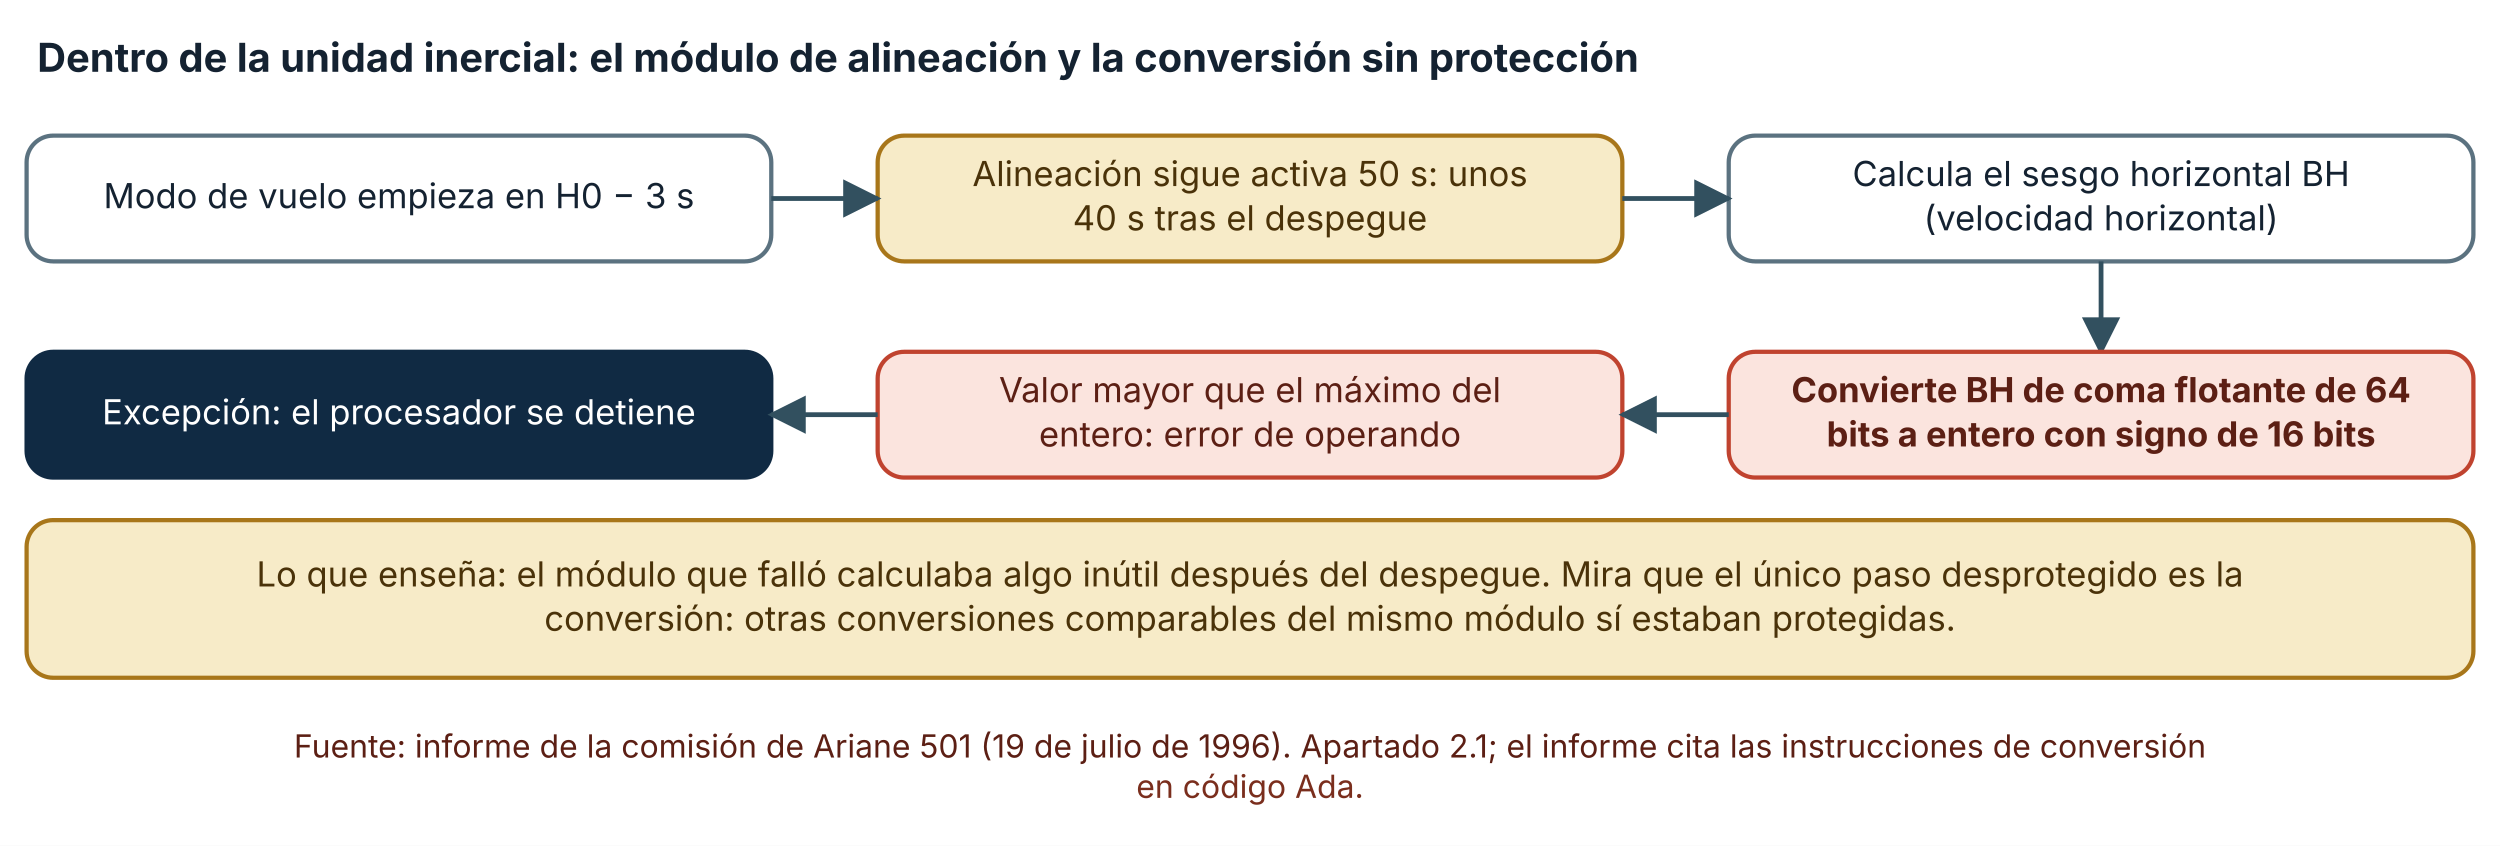
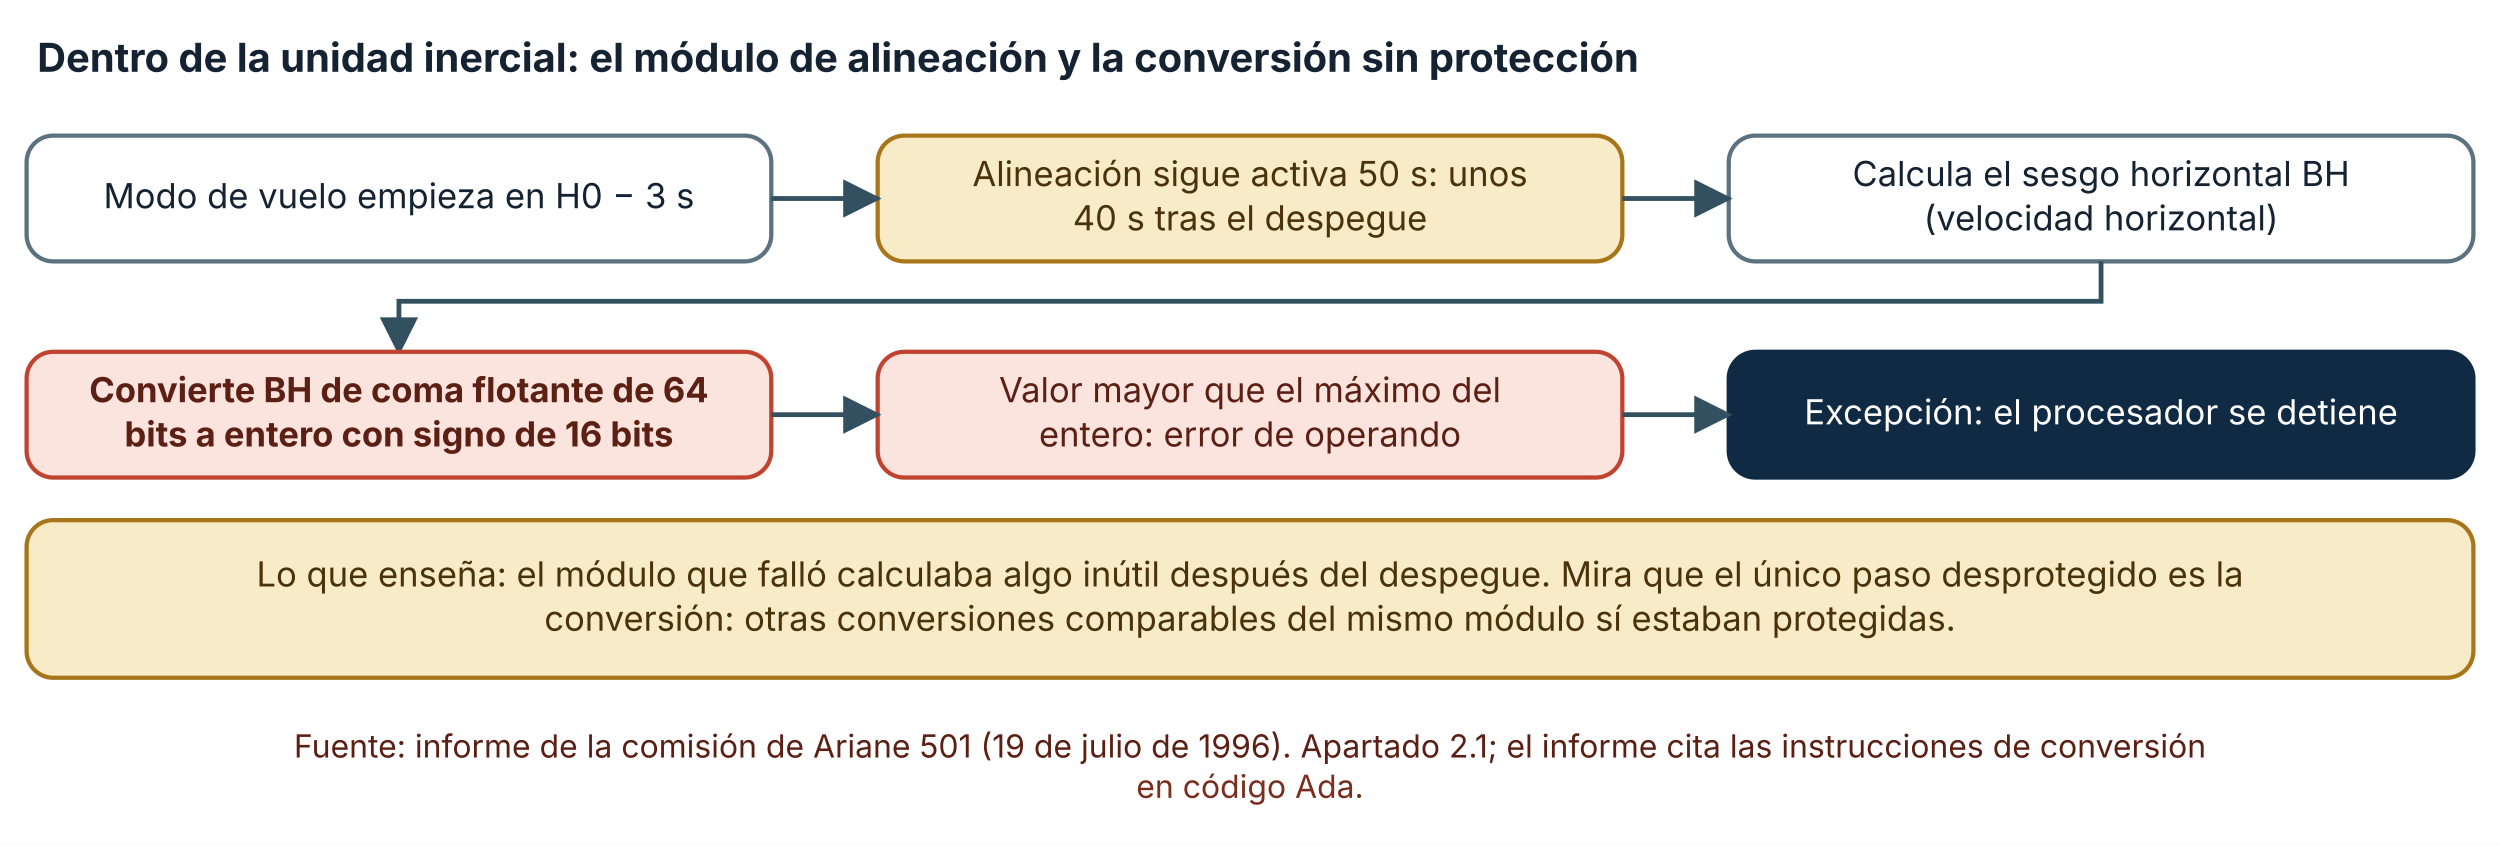
<svg xmlns="http://www.w3.org/2000/svg" viewBox="0 0 940 318" width="940" height="318" role="img" aria-labelledby="t d" font-family="Inter, 'Segoe UI', system-ui, -apple-system, sans-serif">
  <defs>
    <marker id="arrow" viewBox="0 0 10 10" refX="9" refY="5" markerWidth="8" markerHeight="8" orient="auto-start-reverse">
      <path d="M0,0 L10,5 L0,10 z" fill="#32505f" />
    </marker>
    <marker id="arrow-coral" viewBox="0 0 10 10" refX="9" refY="5" markerWidth="8" markerHeight="8" orient="auto-start-reverse">
      <path d="M0,0 L10,5 L0,10 z" fill="#c0432f" />
    </marker>
  </defs>
  <rect width="940" height="318" fill="#ffffff" />
  <text x="14" y="27" font-size="15" text-anchor="start" font-weight="700" fill="#142231">
    <tspan x="14" dy="0">Dentro de la unidad inercial: el módulo de alineación y la conversión sin protección</tspan>
  </text>
  <rect x="10" y="51" width="280" height="47.28" rx="10" fill="#ffffff" stroke="#5b7280" stroke-width="1.6" />
  <text x="150" y="78.28" font-size="13" text-anchor="middle" font-weight="400" fill="#142231">
    <tspan x="150" dy="0">Modo de vuelo empieza en H0 − 3 s</tspan>
  </text>
  <rect x="330" y="51" width="280" height="47.28" rx="10" fill="#f7ebc8" stroke="#a8761a" stroke-width="1.6" />
  <text x="470" y="69.96" font-size="13" text-anchor="middle" font-weight="400" fill="#4a3209">
    <tspan x="470" dy="0">Alineación sigue activa 50 s: unos</tspan>
  </text>
  <text x="470" y="86.6" font-size="13" text-anchor="middle" font-weight="400" fill="#4a3209">
    <tspan x="470" dy="0">40 s tras el despegue</tspan>
  </text>
  <rect x="650" y="51" width="280" height="47.28" rx="10" fill="#ffffff" stroke="#5b7280" stroke-width="1.6" />
  <text x="790" y="69.96" font-size="13" text-anchor="middle" font-weight="400" fill="#142231">
    <tspan x="790" dy="0">Calcula el sesgo horizontal BH</tspan>
  </text>
  <text x="790" y="86.6" font-size="13" text-anchor="middle" font-weight="400" fill="#142231">
    <tspan x="790" dy="0">(velocidad horizontal)</tspan>
  </text>
  <polyline points="290,74.64 330,74.64" fill="none" stroke="#32505f" stroke-width="1.8" marker-end="url(#arrow)" />
  <polyline points="610,74.64 650,74.64" fill="none" stroke="#32505f" stroke-width="1.8" marker-end="url(#arrow)" />
-   <polyline points="790,98.28 790,113.28 790,113.28 790,132.28" fill="none" stroke="#32505f" stroke-width="1.8" marker-end="url(#arrow)" />
-   <rect x="650" y="132.28" width="280" height="47.28" rx="10" fill="#fbe4de" stroke="#c0432f" stroke-width="1.6" />
-   <text x="790" y="151.24" font-size="13" text-anchor="middle" font-weight="700" fill="#5c1f14">
-     <tspan x="790" dy="0">Convierte BH de coma flotante de 64</tspan>
+   <polyline points="790,98.28 790,113.28 150,113.28 150,132.28" fill="none" stroke="#32505f" stroke-width="1.8" marker-end="url(#arrow)" />
+   <rect x="10" y="132.28" width="280" height="47.28" rx="10" fill="#fbe4de" stroke="#c0432f" stroke-width="1.6" />
+   <text x="150" y="151.24" font-size="13" text-anchor="middle" font-weight="700" fill="#5c1f14">
+     <tspan x="150" dy="0">Convierte BH de coma flotante de 64</tspan>
  </text>
-   <text x="790" y="167.88" font-size="13" text-anchor="middle" font-weight="700" fill="#5c1f14">
-     <tspan x="790" dy="0">bits a entero con signo de 16 bits</tspan>
+   <text x="150" y="167.88" font-size="13" text-anchor="middle" font-weight="700" fill="#5c1f14">
+     <tspan x="150" dy="0">bits a entero con signo de 16 bits</tspan>
  </text>
  <rect x="330" y="132.28" width="280" height="47.28" rx="10" fill="#fbe4de" stroke="#c0432f" stroke-width="1.6" />
  <text x="470" y="151.24" font-size="13" text-anchor="middle" font-weight="400" fill="#5c1f14">
    <tspan x="470" dy="0">Valor mayor que el máximo del</tspan>
  </text>
  <text x="470" y="167.88" font-size="13" text-anchor="middle" font-weight="400" fill="#5c1f14">
    <tspan x="470" dy="0">entero: error de operando</tspan>
  </text>
-   <rect x="10" y="132.28" width="280" height="47.28" rx="10" fill="#102a43" stroke="#102a43" stroke-width="1.6" />
-   <text x="150" y="159.56" font-size="13" text-anchor="middle" font-weight="400" fill="#ffffff">
-     <tspan x="150" dy="0">Excepción: el procesador se detiene</tspan>
+   <rect x="650" y="132.28" width="280" height="47.28" rx="10" fill="#102a43" stroke="#102a43" stroke-width="1.6" />
+   <text x="790" y="159.56" font-size="13" text-anchor="middle" font-weight="400" fill="#ffffff">
+     <tspan x="790" dy="0">Excepción: el procesador se detiene</tspan>
  </text>
-   <polyline points="650,155.92 610,155.92" fill="none" stroke="#32505f" stroke-width="1.8" marker-end="url(#arrow)" />
-   <polyline points="330,155.92 290,155.92" fill="none" stroke="#32505f" stroke-width="1.8" marker-end="url(#arrow)" />
+   <polyline points="290,155.92 330,155.92" fill="none" stroke="#32505f" stroke-width="1.8" marker-end="url(#arrow)" />
+   <polyline points="610,155.92 650,155.92" fill="none" stroke="#32505f" stroke-width="1.8" marker-end="url(#arrow)" />
  <rect x="10" y="195.56" width="920" height="59.28" rx="10" fill="#f7ebc8" stroke="#a8761a" stroke-width="1.6" />
  <text x="470" y="220.52" font-size="13" text-anchor="middle" font-weight="400" fill="#4a3209">
    <tspan x="470" dy="0">Lo que enseña: el módulo que falló calculaba algo inútil después del despegue. Mira que el único paso desprotegido es la</tspan>
  </text>
  <text x="470" y="237.16" font-size="13" text-anchor="middle" font-weight="400" fill="#4a3209">
    <tspan x="470" dy="0">conversión: otras conversiones comparables del mismo módulo sí estaban protegidas.</tspan>
  </text>
  <text x="470" y="284.84" font-size="12" text-anchor="middle" font-weight="400" fill="#5c1f14">
    <tspan x="470" dy="0">Fuente: informe de la comisión de Ariane 501 (19 de julio de 1996). Apartado 2.1; el informe cita las instrucciones de conversión</tspan>
  </text>
  <text x="470" y="300" font-size="12" text-anchor="middle" font-weight="400" fill="#7a2e1d">
    <tspan x="470" dy="0">en código Ada.</tspan>
  </text>
</svg>
